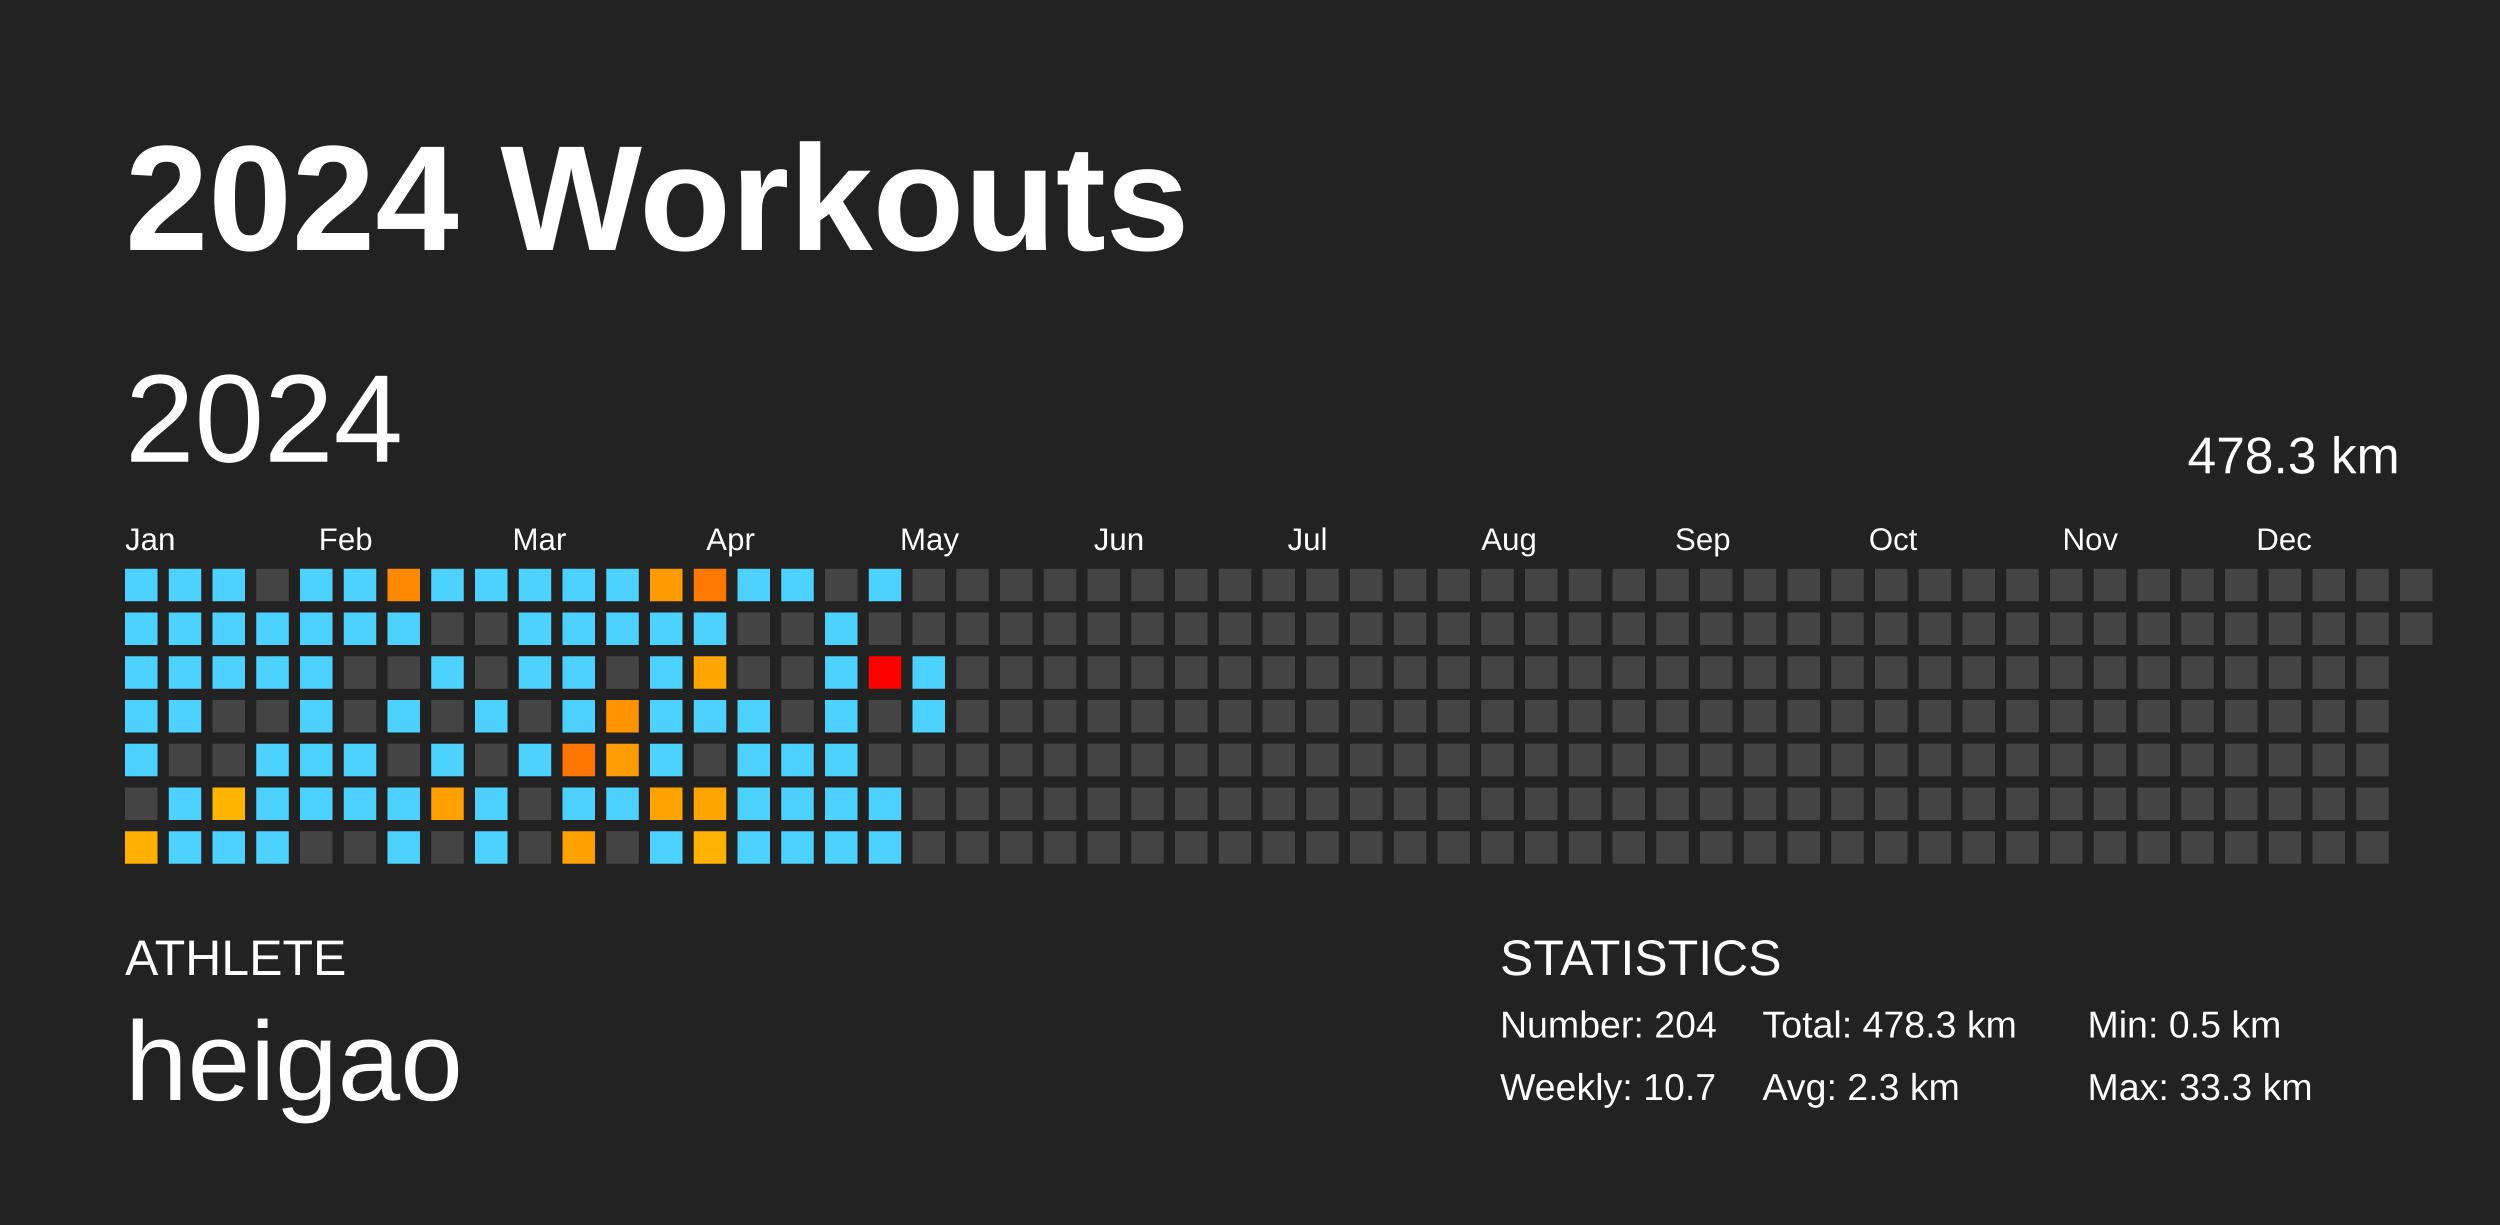
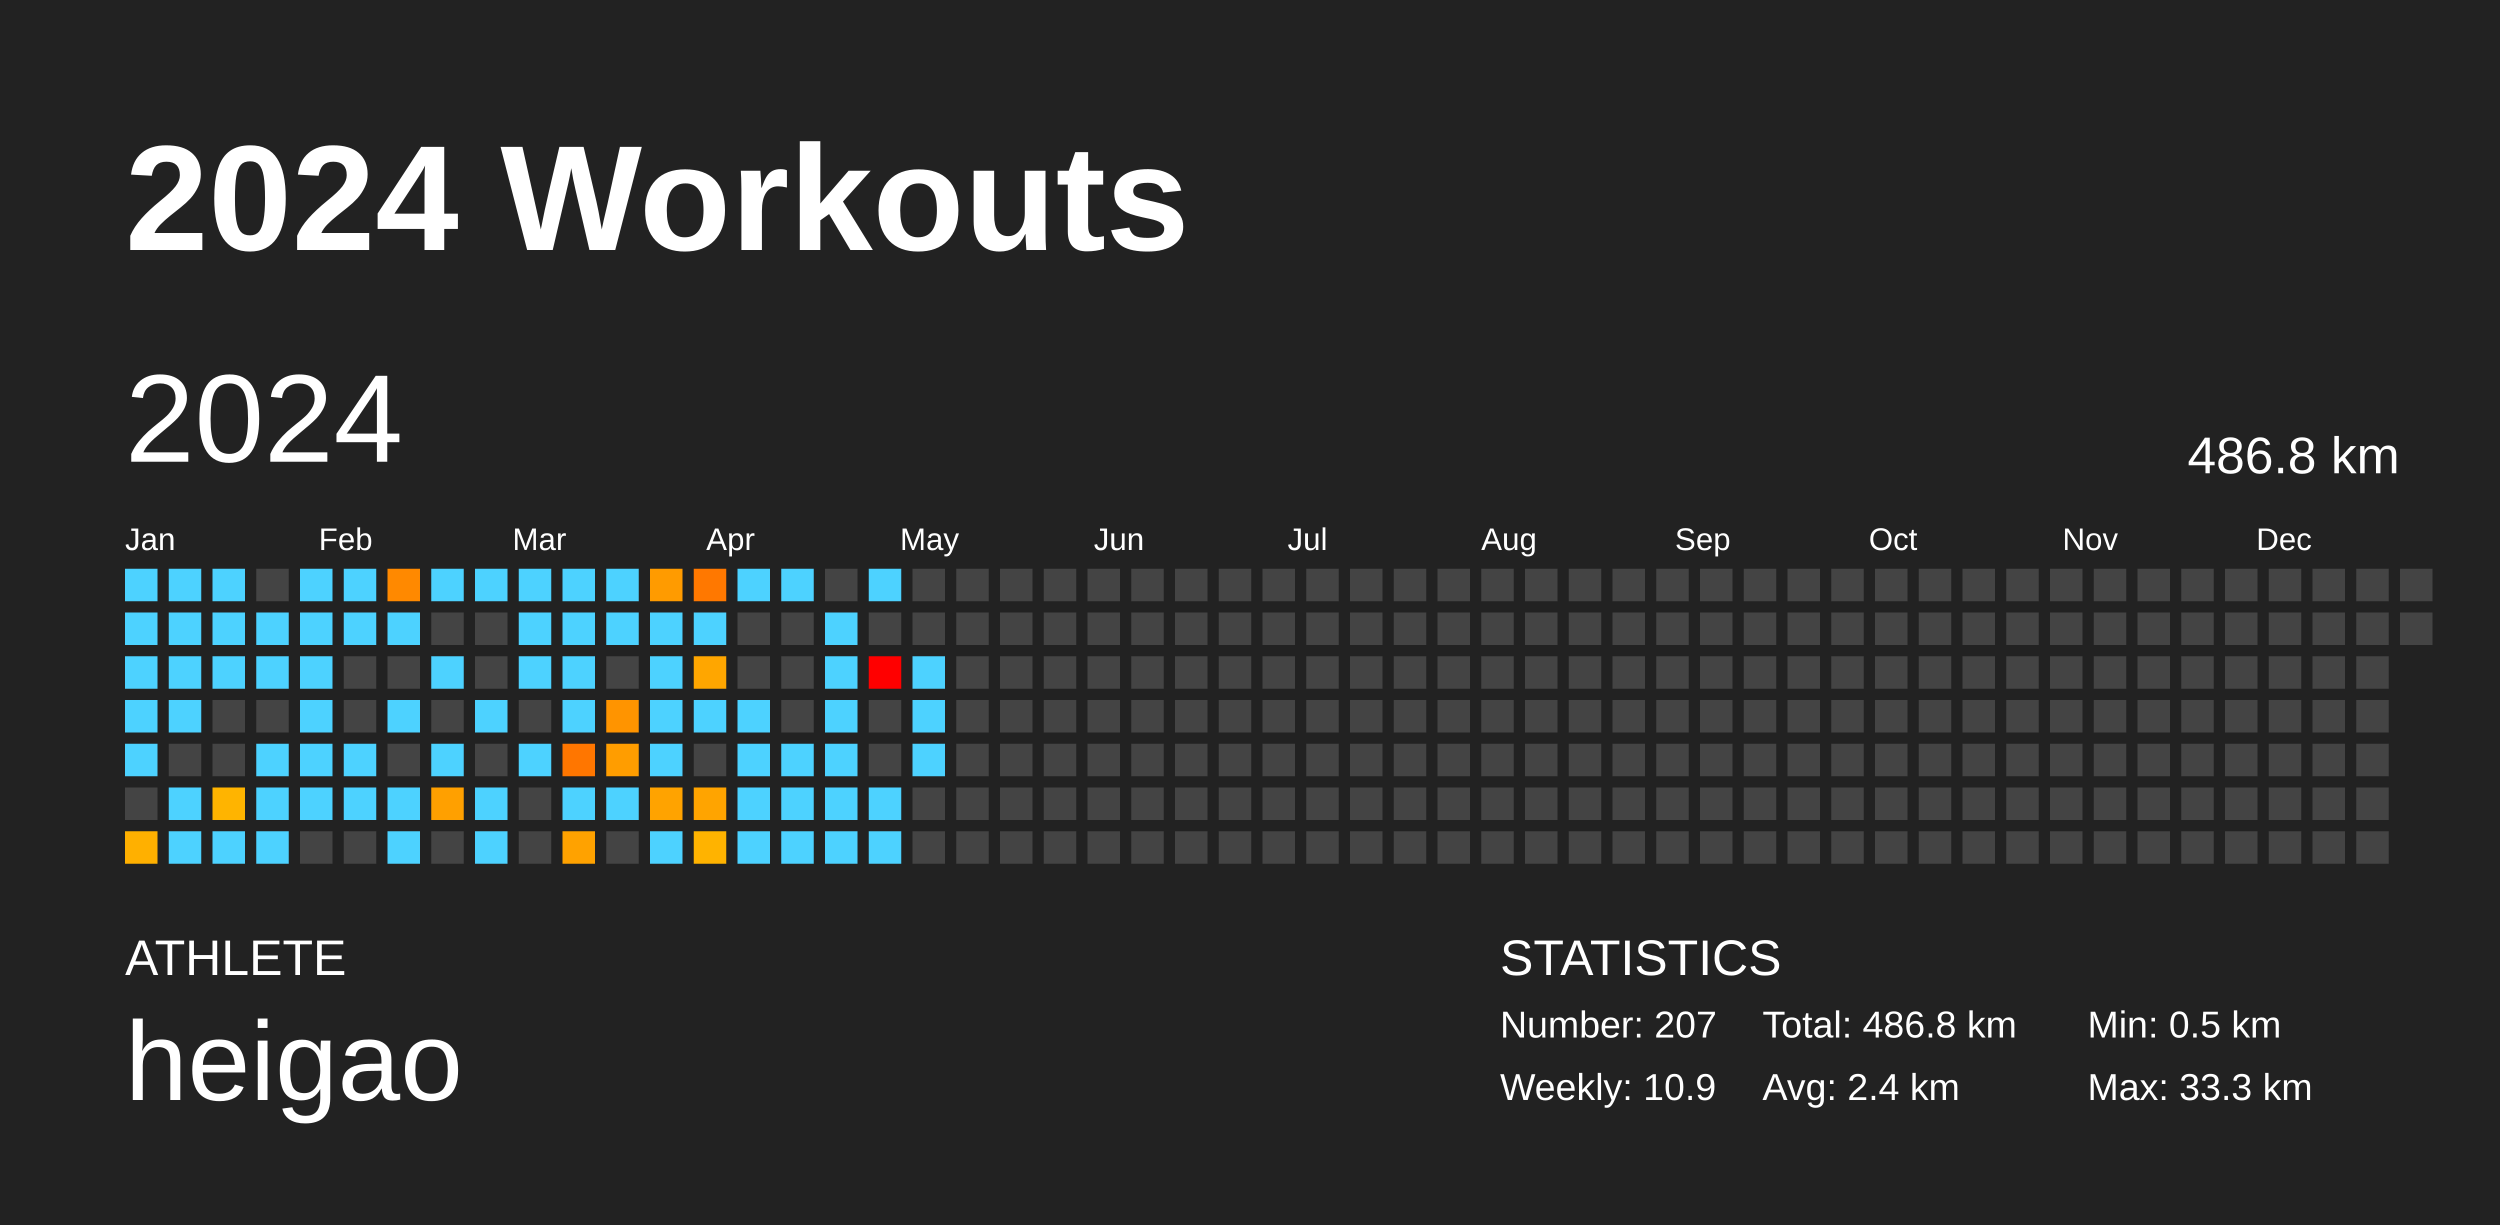
<svg xmlns="http://www.w3.org/2000/svg" baseProfile="full" height="98mm" version="1.1" viewBox="0,0,200,98" width="200mm">
  <defs />
  <rect fill="#222222" height="98" width="200" x="0" y="0" />
  <text fill="#FFFFFF" style="font-size:12px; font-family:Arial; font-weight:bold;" x="10" y="20">2024 Workouts</text>
  <text fill="#FFFFFF" style="font-size:4px; font-family:Arial" x="10" y="78">ATHLETE</text>
  <text fill="#FFFFFF" style="font-size:9px; font-family:Arial" x="10" y="88">heigao</text>
  <text fill="#FFFFFF" style="font-size:4px; font-family:Arial" x="120" y="78">STATISTICS</text>
-   <text fill="#FFFFFF" style="font-size:3px; font-family:Arial" x="120" y="83">Number: 204</text>
-   <text fill="#FFFFFF" style="font-size:3px; font-family:Arial" x="120" y="88">Weekly: 10.7</text>
-   <text fill="#FFFFFF" style="font-size:3px; font-family:Arial" x="141" y="83">Total: 478.3 km</text>
-   <text fill="#FFFFFF" style="font-size:3px; font-family:Arial" x="141" y="88">Avg: 2.3 km</text>
+   <text fill="#FFFFFF" style="font-size:3px; font-family:Arial" x="120" y="83">Number: 207</text>
+   <text fill="#FFFFFF" style="font-size:3px; font-family:Arial" x="120" y="88">Weekly: 10.9</text>
+   <text fill="#FFFFFF" style="font-size:3px; font-family:Arial" x="141" y="83">Total: 486.8 km</text>
+   <text fill="#FFFFFF" style="font-size:3px; font-family:Arial" x="141" y="88">Avg: 2.4 km</text>
  <text fill="#FFFFFF" style="font-size:3px; font-family:Arial" x="167" y="83">Min: 0.5 km</text>
  <text fill="#FFFFFF" style="font-size:3px; font-family:Arial" x="167" y="88">Max: 33.3 km</text>
  <text dominant-baseline="hanging" fill="#FFFFFF" style="font-size:10.0px; font-family:Arial;" x="10" y="30">2024</text>
-   <text dominant-baseline="hanging" fill="#FFFFFF" style="font-size:4.125px; font-family:Arial;" x="175" y="35">478.3 km</text>
+   <text dominant-baseline="hanging" fill="#FFFFFF" style="font-size:4.125px; font-family:Arial;" x="175" y="35">486.8 km</text>
  <text fill="#FFFFFF" style="font-size:2.5px; font-family:Arial" x="10.0" y="44">Jan</text>
  <text fill="#FFFFFF" style="font-size:2.5px; font-family:Arial" x="25.5" y="44">Feb</text>
  <text fill="#FFFFFF" style="font-size:2.5px; font-family:Arial" x="41.0" y="44">Mar</text>
  <text fill="#FFFFFF" style="font-size:2.5px; font-family:Arial" x="56.5" y="44">Apr</text>
  <text fill="#FFFFFF" style="font-size:2.5px; font-family:Arial" x="72.0" y="44">May</text>
  <text fill="#FFFFFF" style="font-size:2.5px; font-family:Arial" x="87.5" y="44">Jun</text>
  <text fill="#FFFFFF" style="font-size:2.5px; font-family:Arial" x="103.0" y="44">Jul</text>
  <text fill="#FFFFFF" style="font-size:2.5px; font-family:Arial" x="118.5" y="44">Aug</text>
  <text fill="#FFFFFF" style="font-size:2.5px; font-family:Arial" x="134.0" y="44">Sep</text>
  <text fill="#FFFFFF" style="font-size:2.5px; font-family:Arial" x="149.5" y="44">Oct</text>
  <text fill="#FFFFFF" style="font-size:2.5px; font-family:Arial" x="165.0" y="44">Nov</text>
  <text fill="#FFFFFF" style="font-size:2.5px; font-family:Arial" x="180.5" y="44">Dec</text>
  <rect fill="#4dd2ff" height="2.6" width="2.6" x="10.0" y="45.5" />
  <rect fill="#4dd2ff" height="2.6" width="2.6" x="10.0" y="49.0" />
  <rect fill="#4dd2ff" height="2.6" width="2.6" x="10.0" y="52.5" />
  <rect fill="#4dd2ff" height="2.6" width="2.6" x="10.0" y="56.0" />
  <rect fill="#4dd2ff" height="2.6" width="2.6" x="10.0" y="59.5" />
  <rect fill="#444444" height="2.6" width="2.6" x="10.0" y="63.0" />
  <rect fill="#ffb000" height="2.6" width="2.6" x="10.0" y="66.5" />
  <rect fill="#4dd2ff" height="2.6" width="2.6" x="13.5" y="45.5" />
  <rect fill="#4dd2ff" height="2.6" width="2.6" x="13.5" y="49.0" />
  <rect fill="#4dd2ff" height="2.6" width="2.6" x="13.5" y="52.5" />
  <rect fill="#4dd2ff" height="2.6" width="2.6" x="13.5" y="56.0" />
  <rect fill="#444444" height="2.6" width="2.6" x="13.5" y="59.5" />
  <rect fill="#4dd2ff" height="2.6" width="2.6" x="13.5" y="63.0" />
  <rect fill="#4dd2ff" height="2.6" width="2.6" x="13.5" y="66.5" />
  <rect fill="#4dd2ff" height="2.6" width="2.6" x="17.0" y="45.5" />
  <rect fill="#4dd2ff" height="2.6" width="2.6" x="17.0" y="49.0" />
  <rect fill="#4dd2ff" height="2.6" width="2.6" x="17.0" y="52.5" />
  <rect fill="#444444" height="2.6" width="2.6" x="17.0" y="56.0" />
  <rect fill="#444444" height="2.6" width="2.6" x="17.0" y="59.5" />
  <rect fill="#ffb400" height="2.6" width="2.6" x="17.0" y="63.0" />
  <rect fill="#4dd2ff" height="2.6" width="2.6" x="17.0" y="66.5" />
  <rect fill="#444444" height="2.6" width="2.6" x="20.5" y="45.5" />
  <rect fill="#4dd2ff" height="2.6" width="2.6" x="20.5" y="49.0" />
  <rect fill="#4dd2ff" height="2.6" width="2.6" x="20.5" y="52.5" />
  <rect fill="#444444" height="2.6" width="2.6" x="20.5" y="56.0" />
  <rect fill="#4dd2ff" height="2.6" width="2.6" x="20.5" y="59.5" />
  <rect fill="#4dd2ff" height="2.6" width="2.6" x="20.5" y="63.0" />
  <rect fill="#4dd2ff" height="2.6" width="2.6" x="20.5" y="66.5" />
  <rect fill="#4dd2ff" height="2.6" width="2.6" x="24.0" y="45.5" />
  <rect fill="#4dd2ff" height="2.6" width="2.6" x="24.0" y="49.0" />
  <rect fill="#4dd2ff" height="2.6" width="2.6" x="24.0" y="52.5" />
  <rect fill="#4dd2ff" height="2.6" width="2.6" x="24.0" y="56.0" />
  <rect fill="#4dd2ff" height="2.6" width="2.6" x="24.0" y="59.5" />
  <rect fill="#4dd2ff" height="2.6" width="2.6" x="24.0" y="63.0" />
  <rect fill="#444444" height="2.6" width="2.6" x="24.0" y="66.5" />
  <rect fill="#4dd2ff" height="2.6" width="2.6" x="27.5" y="45.5" />
  <rect fill="#4dd2ff" height="2.6" width="2.6" x="27.5" y="49.0" />
  <rect fill="#444444" height="2.6" width="2.6" x="27.5" y="52.5" />
  <rect fill="#444444" height="2.6" width="2.6" x="27.5" y="56.0" />
  <rect fill="#4dd2ff" height="2.6" width="2.6" x="27.5" y="59.5" />
  <rect fill="#4dd2ff" height="2.6" width="2.6" x="27.5" y="63.0" />
  <rect fill="#444444" height="2.6" width="2.6" x="27.5" y="66.5" />
  <rect fill="#ff8900" height="2.6" width="2.6" x="31.0" y="45.5" />
  <rect fill="#4dd2ff" height="2.6" width="2.6" x="31.0" y="49.0" />
  <rect fill="#444444" height="2.6" width="2.6" x="31.0" y="52.5" />
  <rect fill="#4dd2ff" height="2.6" width="2.6" x="31.0" y="56.0" />
  <rect fill="#444444" height="2.6" width="2.6" x="31.0" y="59.5" />
  <rect fill="#4dd2ff" height="2.6" width="2.6" x="31.0" y="63.0" />
  <rect fill="#4dd2ff" height="2.6" width="2.6" x="31.0" y="66.5" />
  <rect fill="#4dd2ff" height="2.6" width="2.6" x="34.5" y="45.5" />
  <rect fill="#444444" height="2.6" width="2.6" x="34.5" y="49.0" />
  <rect fill="#4dd2ff" height="2.6" width="2.6" x="34.5" y="52.5" />
  <rect fill="#444444" height="2.6" width="2.6" x="34.5" y="56.0" />
  <rect fill="#4dd2ff" height="2.6" width="2.6" x="34.5" y="59.5" />
  <rect fill="#ffa000" height="2.6" width="2.6" x="34.5" y="63.0" />
  <rect fill="#444444" height="2.6" width="2.6" x="34.5" y="66.5" />
  <rect fill="#4dd2ff" height="2.6" width="2.6" x="38.0" y="45.5" />
  <rect fill="#444444" height="2.6" width="2.6" x="38.0" y="49.0" />
  <rect fill="#444444" height="2.6" width="2.6" x="38.0" y="52.5" />
  <rect fill="#4dd2ff" height="2.6" width="2.6" x="38.0" y="56.0" />
  <rect fill="#444444" height="2.6" width="2.6" x="38.0" y="59.5" />
  <rect fill="#4dd2ff" height="2.6" width="2.6" x="38.0" y="63.0" />
  <rect fill="#4dd2ff" height="2.6" width="2.6" x="38.0" y="66.5" />
  <rect fill="#4dd2ff" height="2.6" width="2.6" x="41.5" y="45.5" />
  <rect fill="#4dd2ff" height="2.6" width="2.6" x="41.5" y="49.0" />
  <rect fill="#4dd2ff" height="2.6" width="2.6" x="41.5" y="52.5" />
  <rect fill="#444444" height="2.6" width="2.6" x="41.5" y="56.0" />
  <rect fill="#4dd2ff" height="2.6" width="2.6" x="41.5" y="59.5" />
  <rect fill="#444444" height="2.6" width="2.6" x="41.5" y="63.0" />
  <rect fill="#444444" height="2.6" width="2.6" x="41.5" y="66.5" />
  <rect fill="#4dd2ff" height="2.6" width="2.6" x="45.0" y="45.5" />
  <rect fill="#4dd2ff" height="2.6" width="2.6" x="45.0" y="49.0" />
  <rect fill="#4dd2ff" height="2.6" width="2.6" x="45.0" y="52.5" />
  <rect fill="#4dd2ff" height="2.6" width="2.6" x="45.0" y="56.0" />
  <rect fill="#ff7600" height="2.6" width="2.6" x="45.0" y="59.5" />
  <rect fill="#4dd2ff" height="2.6" width="2.6" x="45.0" y="63.0" />
  <rect fill="#ffa200" height="2.6" width="2.6" x="45.0" y="66.5" />
  <rect fill="#4dd2ff" height="2.6" width="2.6" x="48.5" y="45.5" />
  <rect fill="#4dd2ff" height="2.6" width="2.6" x="48.5" y="49.0" />
  <rect fill="#444444" height="2.6" width="2.6" x="48.5" y="52.5" />
  <rect fill="#ff9400" height="2.6" width="2.6" x="48.5" y="56.0" />
  <rect fill="#ff9d00" height="2.6" width="2.6" x="48.5" y="59.5" />
  <rect fill="#4dd2ff" height="2.6" width="2.6" x="48.5" y="63.0" />
  <rect fill="#444444" height="2.6" width="2.6" x="48.5" y="66.5" />
  <rect fill="#ff9b00" height="2.6" width="2.6" x="52.0" y="45.5" />
  <rect fill="#4dd2ff" height="2.6" width="2.6" x="52.0" y="49.0" />
  <rect fill="#4dd2ff" height="2.6" width="2.6" x="52.0" y="52.5" />
  <rect fill="#4dd2ff" height="2.6" width="2.6" x="52.0" y="56.0" />
  <rect fill="#4dd2ff" height="2.6" width="2.6" x="52.0" y="59.5" />
  <rect fill="#ffa300" height="2.6" width="2.6" x="52.0" y="63.0" />
  <rect fill="#4dd2ff" height="2.6" width="2.6" x="52.0" y="66.5" />
  <rect fill="#ff7800" height="2.6" width="2.6" x="55.5" y="45.5" />
  <rect fill="#4dd2ff" height="2.6" width="2.6" x="55.5" y="49.0" />
  <rect fill="#ffa600" height="2.6" width="2.6" x="55.5" y="52.5" />
  <rect fill="#4dd2ff" height="2.6" width="2.6" x="55.5" y="56.0" />
  <rect fill="#444444" height="2.6" width="2.6" x="55.5" y="59.5" />
  <rect fill="#ffa400" height="2.6" width="2.6" x="55.5" y="63.0" />
  <rect fill="#ffb300" height="2.6" width="2.6" x="55.5" y="66.5" />
  <rect fill="#4dd2ff" height="2.6" width="2.6" x="59.0" y="45.5" />
  <rect fill="#444444" height="2.6" width="2.6" x="59.0" y="49.0" />
  <rect fill="#444444" height="2.6" width="2.6" x="59.0" y="52.5" />
  <rect fill="#4dd2ff" height="2.6" width="2.6" x="59.0" y="56.0" />
  <rect fill="#4dd2ff" height="2.6" width="2.6" x="59.0" y="59.5" />
  <rect fill="#4dd2ff" height="2.6" width="2.6" x="59.0" y="63.0" />
  <rect fill="#4dd2ff" height="2.6" width="2.6" x="59.0" y="66.5" />
  <rect fill="#4dd2ff" height="2.6" width="2.6" x="62.5" y="45.5" />
  <rect fill="#444444" height="2.6" width="2.6" x="62.5" y="49.0" />
  <rect fill="#444444" height="2.6" width="2.6" x="62.5" y="52.5" />
  <rect fill="#444444" height="2.6" width="2.6" x="62.5" y="56.0" />
  <rect fill="#4dd2ff" height="2.6" width="2.6" x="62.5" y="59.5" />
  <rect fill="#4dd2ff" height="2.6" width="2.6" x="62.5" y="63.0" />
  <rect fill="#4dd2ff" height="2.6" width="2.6" x="62.5" y="66.5" />
  <rect fill="#444444" height="2.6" width="2.6" x="66.0" y="45.5" />
  <rect fill="#4dd2ff" height="2.6" width="2.6" x="66.0" y="49.0" />
  <rect fill="#4dd2ff" height="2.6" width="2.6" x="66.0" y="52.5" />
  <rect fill="#4dd2ff" height="2.6" width="2.6" x="66.0" y="56.0" />
  <rect fill="#4dd2ff" height="2.6" width="2.6" x="66.0" y="59.5" />
  <rect fill="#4dd2ff" height="2.6" width="2.6" x="66.0" y="63.0" />
  <rect fill="#4dd2ff" height="2.6" width="2.6" x="66.0" y="66.5" />
  <rect fill="#4dd2ff" height="2.6" width="2.6" x="69.5" y="45.5" />
  <rect fill="#444444" height="2.6" width="2.6" x="69.5" y="49.0" />
  <rect fill="red" height="2.6" width="2.6" x="69.5" y="52.5" />
  <rect fill="#444444" height="2.6" width="2.6" x="69.5" y="56.0" />
  <rect fill="#444444" height="2.6" width="2.6" x="69.5" y="59.5" />
  <rect fill="#4dd2ff" height="2.6" width="2.6" x="69.5" y="63.0" />
  <rect fill="#4dd2ff" height="2.6" width="2.6" x="69.5" y="66.5" />
  <rect fill="#444444" height="2.6" width="2.6" x="73.0" y="45.5" />
  <rect fill="#444444" height="2.6" width="2.6" x="73.0" y="49.0" />
  <rect fill="#4dd2ff" height="2.6" width="2.6" x="73.0" y="52.5" />
  <rect fill="#4dd2ff" height="2.6" width="2.6" x="73.0" y="56.0" />
-   <rect fill="#444444" height="2.6" width="2.6" x="73.0" y="59.5" />
+   <rect fill="#4dd2ff" height="2.6" width="2.6" x="73.0" y="59.5" />
  <rect fill="#444444" height="2.6" width="2.6" x="73.0" y="63.0" />
  <rect fill="#444444" height="2.6" width="2.6" x="73.0" y="66.5" />
  <rect fill="#444444" height="2.6" width="2.6" x="76.5" y="45.5" />
  <rect fill="#444444" height="2.6" width="2.6" x="76.5" y="49.0" />
  <rect fill="#444444" height="2.6" width="2.6" x="76.5" y="52.5" />
  <rect fill="#444444" height="2.6" width="2.6" x="76.5" y="56.0" />
  <rect fill="#444444" height="2.6" width="2.6" x="76.5" y="59.5" />
  <rect fill="#444444" height="2.6" width="2.6" x="76.5" y="63.0" />
  <rect fill="#444444" height="2.6" width="2.6" x="76.5" y="66.5" />
  <rect fill="#444444" height="2.6" width="2.6" x="80.0" y="45.5" />
  <rect fill="#444444" height="2.6" width="2.6" x="80.0" y="49.0" />
  <rect fill="#444444" height="2.6" width="2.6" x="80.0" y="52.5" />
  <rect fill="#444444" height="2.6" width="2.6" x="80.0" y="56.0" />
  <rect fill="#444444" height="2.6" width="2.6" x="80.0" y="59.5" />
  <rect fill="#444444" height="2.6" width="2.6" x="80.0" y="63.0" />
  <rect fill="#444444" height="2.6" width="2.6" x="80.0" y="66.5" />
  <rect fill="#444444" height="2.6" width="2.6" x="83.5" y="45.5" />
  <rect fill="#444444" height="2.6" width="2.6" x="83.5" y="49.0" />
  <rect fill="#444444" height="2.6" width="2.6" x="83.5" y="52.5" />
  <rect fill="#444444" height="2.6" width="2.6" x="83.5" y="56.0" />
  <rect fill="#444444" height="2.6" width="2.6" x="83.5" y="59.5" />
  <rect fill="#444444" height="2.6" width="2.6" x="83.5" y="63.0" />
  <rect fill="#444444" height="2.6" width="2.6" x="83.5" y="66.5" />
  <rect fill="#444444" height="2.6" width="2.6" x="87.0" y="45.5" />
  <rect fill="#444444" height="2.6" width="2.6" x="87.0" y="49.0" />
  <rect fill="#444444" height="2.6" width="2.6" x="87.0" y="52.5" />
  <rect fill="#444444" height="2.6" width="2.6" x="87.0" y="56.0" />
  <rect fill="#444444" height="2.6" width="2.6" x="87.0" y="59.5" />
  <rect fill="#444444" height="2.6" width="2.6" x="87.0" y="63.0" />
  <rect fill="#444444" height="2.6" width="2.6" x="87.0" y="66.5" />
  <rect fill="#444444" height="2.6" width="2.6" x="90.5" y="45.5" />
  <rect fill="#444444" height="2.6" width="2.6" x="90.5" y="49.0" />
  <rect fill="#444444" height="2.6" width="2.6" x="90.5" y="52.5" />
  <rect fill="#444444" height="2.6" width="2.6" x="90.5" y="56.0" />
  <rect fill="#444444" height="2.6" width="2.6" x="90.5" y="59.5" />
  <rect fill="#444444" height="2.6" width="2.6" x="90.5" y="63.0" />
  <rect fill="#444444" height="2.6" width="2.6" x="90.5" y="66.5" />
  <rect fill="#444444" height="2.6" width="2.6" x="94.0" y="45.5" />
  <rect fill="#444444" height="2.6" width="2.6" x="94.0" y="49.0" />
  <rect fill="#444444" height="2.6" width="2.6" x="94.0" y="52.5" />
  <rect fill="#444444" height="2.6" width="2.6" x="94.0" y="56.0" />
  <rect fill="#444444" height="2.6" width="2.6" x="94.0" y="59.5" />
  <rect fill="#444444" height="2.6" width="2.6" x="94.0" y="63.0" />
  <rect fill="#444444" height="2.6" width="2.6" x="94.0" y="66.5" />
  <rect fill="#444444" height="2.6" width="2.6" x="97.5" y="45.5" />
  <rect fill="#444444" height="2.6" width="2.6" x="97.5" y="49.0" />
  <rect fill="#444444" height="2.6" width="2.6" x="97.5" y="52.5" />
  <rect fill="#444444" height="2.6" width="2.6" x="97.5" y="56.0" />
  <rect fill="#444444" height="2.6" width="2.6" x="97.5" y="59.5" />
  <rect fill="#444444" height="2.6" width="2.6" x="97.5" y="63.0" />
  <rect fill="#444444" height="2.6" width="2.6" x="97.5" y="66.5" />
  <rect fill="#444444" height="2.6" width="2.6" x="101.0" y="45.5" />
  <rect fill="#444444" height="2.6" width="2.6" x="101.0" y="49.0" />
  <rect fill="#444444" height="2.6" width="2.6" x="101.0" y="52.5" />
  <rect fill="#444444" height="2.6" width="2.6" x="101.0" y="56.0" />
  <rect fill="#444444" height="2.6" width="2.6" x="101.0" y="59.5" />
  <rect fill="#444444" height="2.6" width="2.6" x="101.0" y="63.0" />
  <rect fill="#444444" height="2.6" width="2.6" x="101.0" y="66.5" />
  <rect fill="#444444" height="2.6" width="2.6" x="104.5" y="45.5" />
  <rect fill="#444444" height="2.6" width="2.6" x="104.5" y="49.0" />
  <rect fill="#444444" height="2.6" width="2.6" x="104.5" y="52.5" />
  <rect fill="#444444" height="2.6" width="2.6" x="104.5" y="56.0" />
  <rect fill="#444444" height="2.6" width="2.6" x="104.5" y="59.5" />
  <rect fill="#444444" height="2.6" width="2.6" x="104.5" y="63.0" />
  <rect fill="#444444" height="2.6" width="2.6" x="104.5" y="66.5" />
  <rect fill="#444444" height="2.6" width="2.6" x="108.0" y="45.5" />
  <rect fill="#444444" height="2.6" width="2.6" x="108.0" y="49.0" />
  <rect fill="#444444" height="2.6" width="2.6" x="108.0" y="52.5" />
  <rect fill="#444444" height="2.6" width="2.6" x="108.0" y="56.0" />
  <rect fill="#444444" height="2.6" width="2.6" x="108.0" y="59.5" />
  <rect fill="#444444" height="2.6" width="2.6" x="108.0" y="63.0" />
  <rect fill="#444444" height="2.6" width="2.6" x="108.0" y="66.5" />
  <rect fill="#444444" height="2.6" width="2.6" x="111.5" y="45.5" />
  <rect fill="#444444" height="2.6" width="2.6" x="111.5" y="49.0" />
  <rect fill="#444444" height="2.6" width="2.6" x="111.5" y="52.5" />
  <rect fill="#444444" height="2.6" width="2.6" x="111.5" y="56.0" />
  <rect fill="#444444" height="2.6" width="2.6" x="111.5" y="59.5" />
  <rect fill="#444444" height="2.6" width="2.6" x="111.5" y="63.0" />
  <rect fill="#444444" height="2.6" width="2.6" x="111.5" y="66.5" />
  <rect fill="#444444" height="2.6" width="2.6" x="115.0" y="45.5" />
  <rect fill="#444444" height="2.6" width="2.6" x="115.0" y="49.0" />
  <rect fill="#444444" height="2.6" width="2.6" x="115.0" y="52.5" />
  <rect fill="#444444" height="2.6" width="2.6" x="115.0" y="56.0" />
  <rect fill="#444444" height="2.6" width="2.6" x="115.0" y="59.5" />
  <rect fill="#444444" height="2.6" width="2.6" x="115.0" y="63.0" />
  <rect fill="#444444" height="2.6" width="2.6" x="115.0" y="66.5" />
  <rect fill="#444444" height="2.6" width="2.6" x="118.5" y="45.5" />
  <rect fill="#444444" height="2.6" width="2.6" x="118.5" y="49.0" />
  <rect fill="#444444" height="2.6" width="2.6" x="118.5" y="52.5" />
  <rect fill="#444444" height="2.6" width="2.6" x="118.5" y="56.0" />
  <rect fill="#444444" height="2.6" width="2.6" x="118.5" y="59.5" />
  <rect fill="#444444" height="2.6" width="2.6" x="118.5" y="63.0" />
  <rect fill="#444444" height="2.6" width="2.6" x="118.5" y="66.5" />
  <rect fill="#444444" height="2.6" width="2.6" x="122.0" y="45.5" />
  <rect fill="#444444" height="2.6" width="2.6" x="122.0" y="49.0" />
  <rect fill="#444444" height="2.6" width="2.6" x="122.0" y="52.5" />
  <rect fill="#444444" height="2.6" width="2.6" x="122.0" y="56.0" />
  <rect fill="#444444" height="2.6" width="2.6" x="122.0" y="59.5" />
  <rect fill="#444444" height="2.6" width="2.6" x="122.0" y="63.0" />
  <rect fill="#444444" height="2.6" width="2.6" x="122.0" y="66.5" />
  <rect fill="#444444" height="2.6" width="2.6" x="125.5" y="45.5" />
  <rect fill="#444444" height="2.6" width="2.6" x="125.5" y="49.0" />
  <rect fill="#444444" height="2.6" width="2.6" x="125.5" y="52.5" />
  <rect fill="#444444" height="2.6" width="2.6" x="125.5" y="56.0" />
  <rect fill="#444444" height="2.6" width="2.6" x="125.5" y="59.5" />
  <rect fill="#444444" height="2.6" width="2.6" x="125.5" y="63.0" />
  <rect fill="#444444" height="2.6" width="2.6" x="125.5" y="66.5" />
  <rect fill="#444444" height="2.6" width="2.6" x="129.0" y="45.5" />
  <rect fill="#444444" height="2.6" width="2.6" x="129.0" y="49.0" />
  <rect fill="#444444" height="2.6" width="2.6" x="129.0" y="52.5" />
  <rect fill="#444444" height="2.6" width="2.6" x="129.0" y="56.0" />
  <rect fill="#444444" height="2.6" width="2.6" x="129.0" y="59.5" />
  <rect fill="#444444" height="2.6" width="2.6" x="129.0" y="63.0" />
  <rect fill="#444444" height="2.6" width="2.6" x="129.0" y="66.5" />
  <rect fill="#444444" height="2.6" width="2.6" x="132.5" y="45.5" />
  <rect fill="#444444" height="2.6" width="2.6" x="132.5" y="49.0" />
  <rect fill="#444444" height="2.6" width="2.6" x="132.5" y="52.5" />
  <rect fill="#444444" height="2.6" width="2.6" x="132.5" y="56.0" />
  <rect fill="#444444" height="2.6" width="2.6" x="132.5" y="59.5" />
  <rect fill="#444444" height="2.6" width="2.6" x="132.5" y="63.0" />
  <rect fill="#444444" height="2.6" width="2.6" x="132.5" y="66.5" />
  <rect fill="#444444" height="2.6" width="2.6" x="136.0" y="45.5" />
  <rect fill="#444444" height="2.6" width="2.6" x="136.0" y="49.0" />
  <rect fill="#444444" height="2.6" width="2.6" x="136.0" y="52.5" />
  <rect fill="#444444" height="2.6" width="2.6" x="136.0" y="56.0" />
  <rect fill="#444444" height="2.6" width="2.6" x="136.0" y="59.5" />
  <rect fill="#444444" height="2.6" width="2.6" x="136.0" y="63.0" />
  <rect fill="#444444" height="2.6" width="2.6" x="136.0" y="66.5" />
  <rect fill="#444444" height="2.6" width="2.6" x="139.5" y="45.5" />
  <rect fill="#444444" height="2.6" width="2.6" x="139.5" y="49.0" />
  <rect fill="#444444" height="2.6" width="2.6" x="139.5" y="52.5" />
  <rect fill="#444444" height="2.6" width="2.6" x="139.5" y="56.0" />
  <rect fill="#444444" height="2.6" width="2.6" x="139.5" y="59.5" />
  <rect fill="#444444" height="2.6" width="2.6" x="139.5" y="63.0" />
  <rect fill="#444444" height="2.6" width="2.6" x="139.5" y="66.5" />
  <rect fill="#444444" height="2.6" width="2.6" x="143.0" y="45.5" />
  <rect fill="#444444" height="2.6" width="2.6" x="143.0" y="49.0" />
  <rect fill="#444444" height="2.6" width="2.6" x="143.0" y="52.5" />
  <rect fill="#444444" height="2.6" width="2.6" x="143.0" y="56.0" />
  <rect fill="#444444" height="2.6" width="2.6" x="143.0" y="59.5" />
  <rect fill="#444444" height="2.6" width="2.6" x="143.0" y="63.0" />
  <rect fill="#444444" height="2.6" width="2.6" x="143.0" y="66.5" />
  <rect fill="#444444" height="2.6" width="2.6" x="146.5" y="45.5" />
  <rect fill="#444444" height="2.6" width="2.6" x="146.5" y="49.0" />
  <rect fill="#444444" height="2.6" width="2.6" x="146.5" y="52.5" />
  <rect fill="#444444" height="2.6" width="2.6" x="146.5" y="56.0" />
  <rect fill="#444444" height="2.6" width="2.6" x="146.5" y="59.5" />
  <rect fill="#444444" height="2.6" width="2.6" x="146.5" y="63.0" />
  <rect fill="#444444" height="2.6" width="2.6" x="146.5" y="66.5" />
  <rect fill="#444444" height="2.6" width="2.6" x="150.0" y="45.5" />
  <rect fill="#444444" height="2.6" width="2.6" x="150.0" y="49.0" />
  <rect fill="#444444" height="2.6" width="2.6" x="150.0" y="52.5" />
  <rect fill="#444444" height="2.6" width="2.6" x="150.0" y="56.0" />
  <rect fill="#444444" height="2.6" width="2.6" x="150.0" y="59.5" />
  <rect fill="#444444" height="2.6" width="2.6" x="150.0" y="63.0" />
  <rect fill="#444444" height="2.6" width="2.6" x="150.0" y="66.5" />
  <rect fill="#444444" height="2.6" width="2.6" x="153.5" y="45.5" />
  <rect fill="#444444" height="2.6" width="2.6" x="153.5" y="49.0" />
  <rect fill="#444444" height="2.6" width="2.6" x="153.5" y="52.5" />
  <rect fill="#444444" height="2.6" width="2.6" x="153.5" y="56.0" />
  <rect fill="#444444" height="2.6" width="2.6" x="153.5" y="59.5" />
  <rect fill="#444444" height="2.6" width="2.6" x="153.5" y="63.0" />
  <rect fill="#444444" height="2.6" width="2.6" x="153.5" y="66.5" />
  <rect fill="#444444" height="2.6" width="2.6" x="157.0" y="45.5" />
  <rect fill="#444444" height="2.6" width="2.6" x="157.0" y="49.0" />
  <rect fill="#444444" height="2.6" width="2.6" x="157.0" y="52.5" />
  <rect fill="#444444" height="2.6" width="2.6" x="157.0" y="56.0" />
  <rect fill="#444444" height="2.6" width="2.6" x="157.0" y="59.5" />
  <rect fill="#444444" height="2.6" width="2.6" x="157.0" y="63.0" />
  <rect fill="#444444" height="2.6" width="2.6" x="157.0" y="66.5" />
  <rect fill="#444444" height="2.6" width="2.6" x="160.5" y="45.5" />
  <rect fill="#444444" height="2.6" width="2.6" x="160.5" y="49.0" />
  <rect fill="#444444" height="2.6" width="2.6" x="160.5" y="52.5" />
  <rect fill="#444444" height="2.6" width="2.6" x="160.5" y="56.0" />
  <rect fill="#444444" height="2.6" width="2.6" x="160.5" y="59.5" />
  <rect fill="#444444" height="2.6" width="2.6" x="160.5" y="63.0" />
  <rect fill="#444444" height="2.6" width="2.6" x="160.5" y="66.5" />
  <rect fill="#444444" height="2.6" width="2.6" x="164.0" y="45.5" />
  <rect fill="#444444" height="2.6" width="2.6" x="164.0" y="49.0" />
  <rect fill="#444444" height="2.6" width="2.6" x="164.0" y="52.5" />
  <rect fill="#444444" height="2.6" width="2.6" x="164.0" y="56.0" />
  <rect fill="#444444" height="2.6" width="2.6" x="164.0" y="59.5" />
  <rect fill="#444444" height="2.6" width="2.6" x="164.0" y="63.0" />
  <rect fill="#444444" height="2.6" width="2.6" x="164.0" y="66.5" />
  <rect fill="#444444" height="2.6" width="2.6" x="167.5" y="45.5" />
  <rect fill="#444444" height="2.6" width="2.6" x="167.5" y="49.0" />
  <rect fill="#444444" height="2.6" width="2.6" x="167.5" y="52.5" />
  <rect fill="#444444" height="2.6" width="2.6" x="167.5" y="56.0" />
  <rect fill="#444444" height="2.6" width="2.6" x="167.5" y="59.5" />
  <rect fill="#444444" height="2.6" width="2.6" x="167.5" y="63.0" />
  <rect fill="#444444" height="2.6" width="2.6" x="167.5" y="66.5" />
  <rect fill="#444444" height="2.6" width="2.6" x="171.0" y="45.5" />
  <rect fill="#444444" height="2.6" width="2.6" x="171.0" y="49.0" />
  <rect fill="#444444" height="2.6" width="2.6" x="171.0" y="52.5" />
  <rect fill="#444444" height="2.6" width="2.6" x="171.0" y="56.0" />
  <rect fill="#444444" height="2.6" width="2.6" x="171.0" y="59.5" />
  <rect fill="#444444" height="2.6" width="2.6" x="171.0" y="63.0" />
  <rect fill="#444444" height="2.6" width="2.6" x="171.0" y="66.5" />
  <rect fill="#444444" height="2.6" width="2.6" x="174.5" y="45.5" />
  <rect fill="#444444" height="2.6" width="2.6" x="174.5" y="49.0" />
  <rect fill="#444444" height="2.6" width="2.6" x="174.5" y="52.5" />
  <rect fill="#444444" height="2.6" width="2.6" x="174.5" y="56.0" />
  <rect fill="#444444" height="2.6" width="2.6" x="174.5" y="59.5" />
  <rect fill="#444444" height="2.6" width="2.6" x="174.5" y="63.0" />
  <rect fill="#444444" height="2.6" width="2.6" x="174.5" y="66.5" />
  <rect fill="#444444" height="2.6" width="2.6" x="178.0" y="45.5" />
  <rect fill="#444444" height="2.6" width="2.6" x="178.0" y="49.0" />
  <rect fill="#444444" height="2.6" width="2.6" x="178.0" y="52.5" />
  <rect fill="#444444" height="2.6" width="2.6" x="178.0" y="56.0" />
  <rect fill="#444444" height="2.6" width="2.6" x="178.0" y="59.5" />
  <rect fill="#444444" height="2.6" width="2.6" x="178.0" y="63.0" />
  <rect fill="#444444" height="2.6" width="2.6" x="178.0" y="66.5" />
  <rect fill="#444444" height="2.6" width="2.6" x="181.5" y="45.5" />
  <rect fill="#444444" height="2.6" width="2.6" x="181.5" y="49.0" />
  <rect fill="#444444" height="2.6" width="2.6" x="181.5" y="52.5" />
  <rect fill="#444444" height="2.6" width="2.6" x="181.5" y="56.0" />
  <rect fill="#444444" height="2.6" width="2.6" x="181.5" y="59.5" />
  <rect fill="#444444" height="2.6" width="2.6" x="181.5" y="63.0" />
  <rect fill="#444444" height="2.6" width="2.6" x="181.5" y="66.5" />
  <rect fill="#444444" height="2.6" width="2.6" x="185.0" y="45.5" />
  <rect fill="#444444" height="2.6" width="2.6" x="185.0" y="49.0" />
  <rect fill="#444444" height="2.6" width="2.6" x="185.0" y="52.5" />
  <rect fill="#444444" height="2.6" width="2.6" x="185.0" y="56.0" />
  <rect fill="#444444" height="2.6" width="2.6" x="185.0" y="59.5" />
  <rect fill="#444444" height="2.6" width="2.6" x="185.0" y="63.0" />
  <rect fill="#444444" height="2.6" width="2.6" x="185.0" y="66.5" />
  <rect fill="#444444" height="2.6" width="2.6" x="188.5" y="45.5" />
  <rect fill="#444444" height="2.6" width="2.6" x="188.5" y="49.0" />
  <rect fill="#444444" height="2.6" width="2.6" x="188.5" y="52.5" />
  <rect fill="#444444" height="2.6" width="2.6" x="188.5" y="56.0" />
  <rect fill="#444444" height="2.6" width="2.6" x="188.5" y="59.5" />
  <rect fill="#444444" height="2.6" width="2.6" x="188.5" y="63.0" />
  <rect fill="#444444" height="2.6" width="2.6" x="188.5" y="66.5" />
  <rect fill="#444444" height="2.6" width="2.6" x="192.0" y="45.5" />
  <rect fill="#444444" height="2.6" width="2.6" x="192.0" y="49.0" />
</svg>
